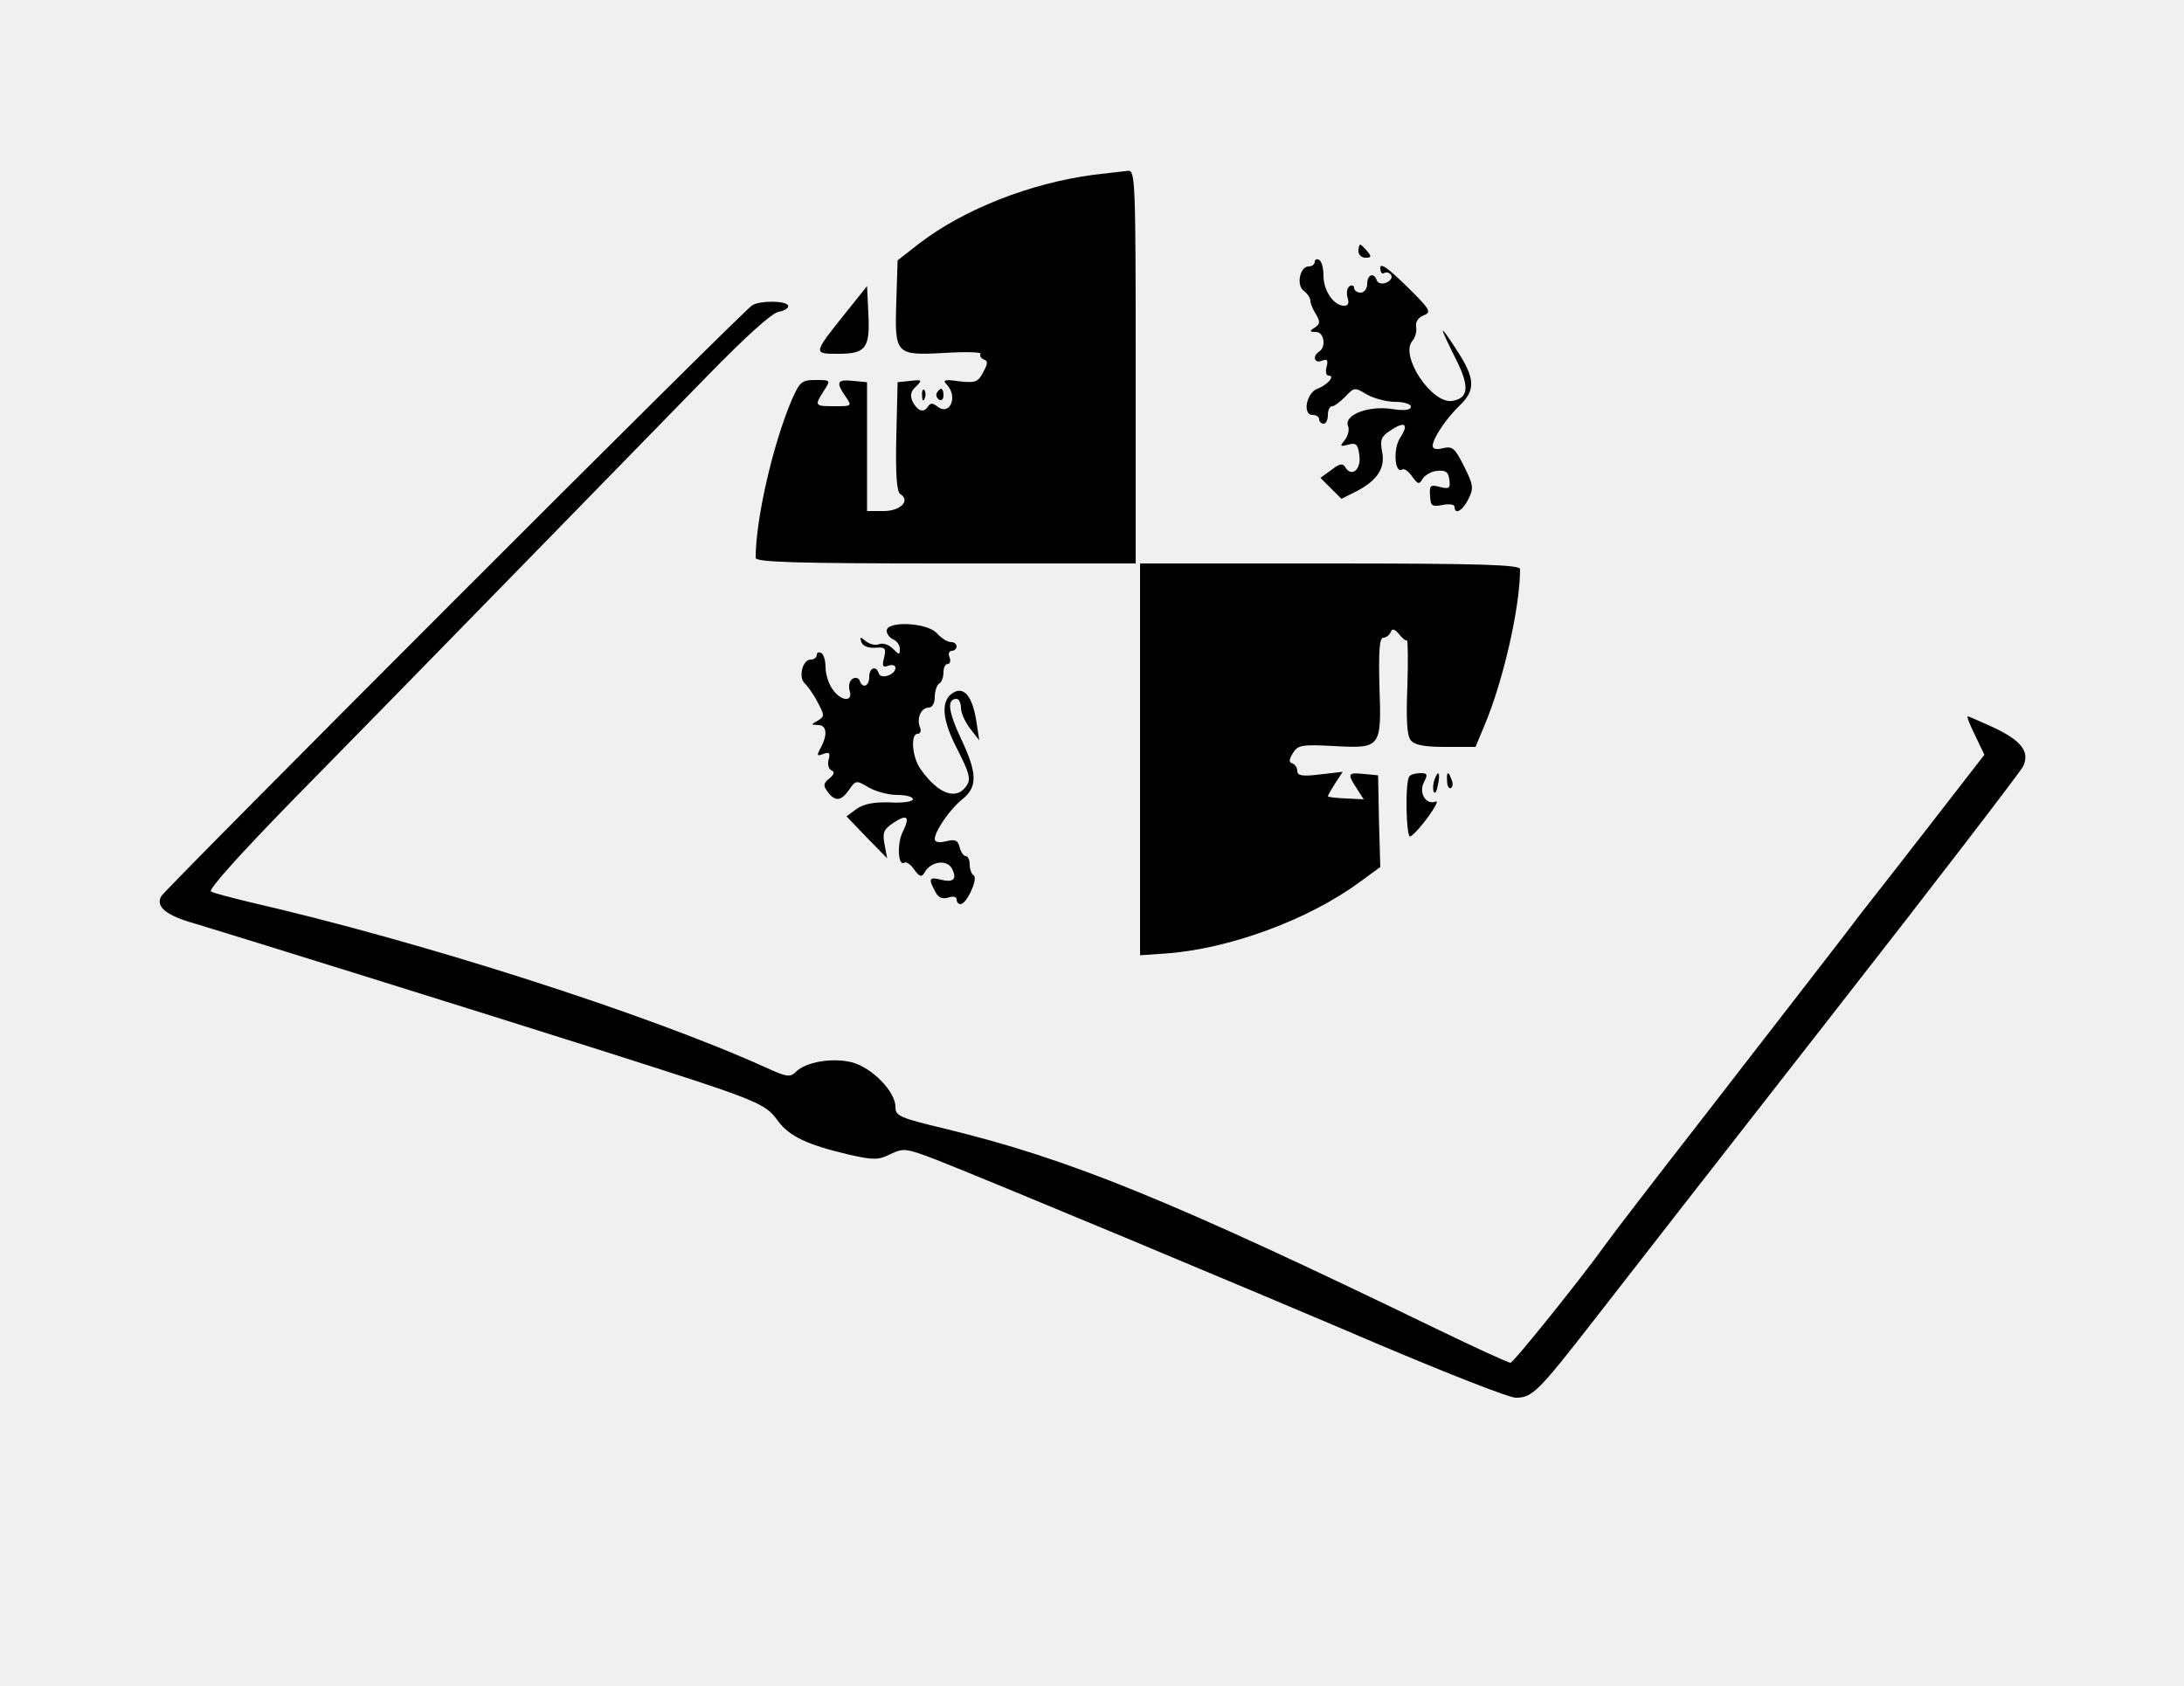
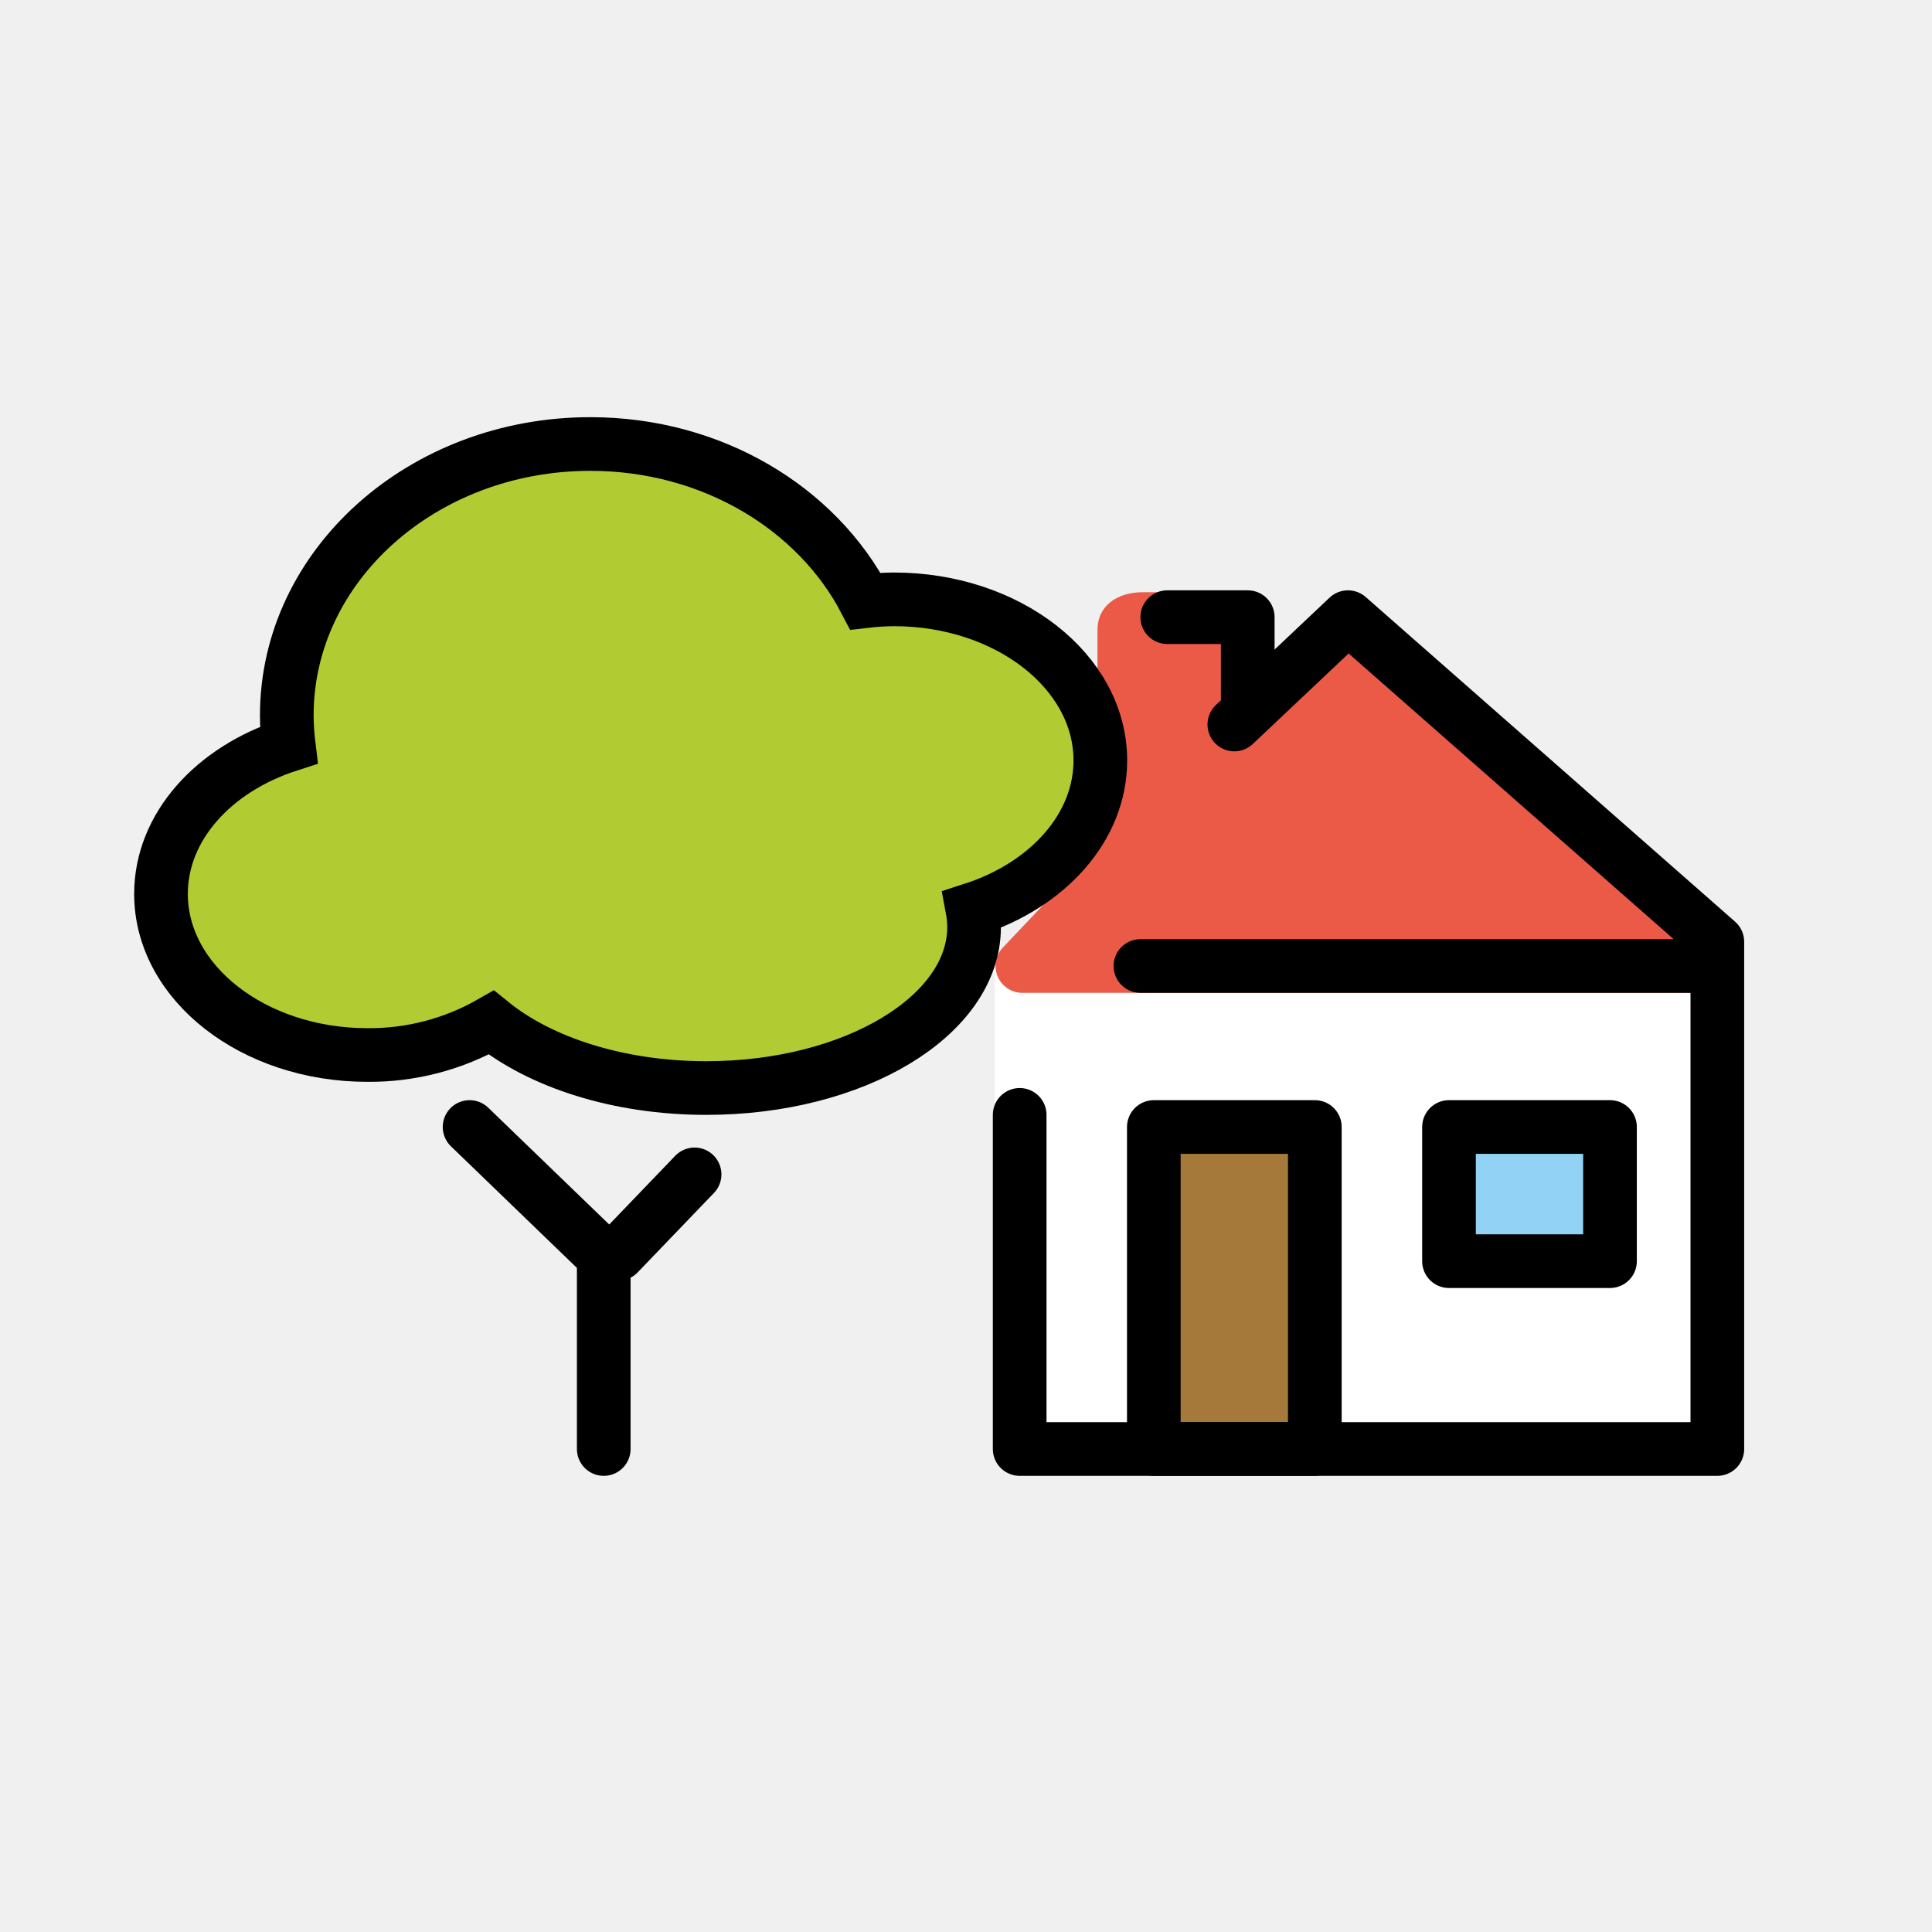
- <svg xmlns="http://www.w3.org/2000/svg" version="1.0" width="500pt" height="386pt" viewBox="0 0 500 386" preserveAspectRatio="xMidYMid meet">
-   <g transform="translate(0,386) scale(0.1,-0.1)" fill="#000000" stroke="none">
-     <path d="M2505 3460 c-146 -19 -298 -79 -400 -157 l-50 -39 -3 -93 c-4 -123 -2 -125 110 -119 48 3 85 2 83 -2 -3 -5 1 -10 7 -13 10 -3 10 -9 -1 -29 -12 -23 -18 -25 -55 -21 -34 5 -39 3 -28 -8 26 -28 6 -73 -23 -49 -9 7 -15 8 -20 0 -10 -16 -23 -12 -35 9 -7 15 -6 24 7 36 15 15 14 16 -13 13 l-29 -3 -3 -124 c-2 -87 1 -127 9 -132 24 -15 1 -39 -38 -39 l-38 0 0 147 0 148 -32 3 c-37 4 -40 -3 -17 -36 15 -22 14 -22 -25 -22 -46 0 -47 1 -25 35 16 25 16 25 -19 25 -32 0 -36 -4 -55 -47 -43 -102 -82 -272 -82 -360 0 -10 89 -13 435 -13 l435 0 0 450 c0 422 -1 450 -17 449 -10 -1 -45 -5 -78 -9z" />
-     <path d="M3110 3285 c0 -8 7 -15 16 -15 14 0 14 3 4 15 -7 8 -14 15 -16 15 -2 0 -4 -7 -4 -15z" />
-     <path d="M3010 3261 c0 -6 -6 -11 -14 -11 -20 0 -29 -43 -11 -56 8 -6 15 -16 15 -23 0 -6 6 -20 13 -31 10 -17 9 -22 -3 -30 -13 -8 -12 -10 3 -10 18 0 24 -34 7 -45 -16 -10 -11 -28 6 -21 13 5 15 2 11 -14 -3 -11 -1 -20 5 -20 15 0 -2 -21 -26 -30 -25 -9 -35 -60 -11 -60 8 0 15 -4 15 -10 0 -5 5 -10 10 -10 6 0 10 9 10 20 0 11 4 20 10 20 5 0 18 10 30 22 20 21 21 22 49 5 16 -9 45 -17 65 -17 20 0 36 -5 36 -11 0 -8 -15 -10 -46 -5 -53 7 -107 -14 -98 -39 4 -8 0 -23 -7 -32 -12 -15 -12 -16 8 -11 17 5 22 1 25 -24 5 -32 -17 -52 -32 -28 -6 10 -13 9 -32 -6 l-25 -18 24 -24 24 -24 36 18 c47 25 65 53 57 91 -5 26 -2 34 20 48 33 22 42 14 21 -18 -16 -25 -12 -82 5 -72 5 3 15 -4 23 -16 13 -18 16 -19 24 -5 5 8 20 17 33 18 19 2 26 -2 28 -20 3 -20 0 -22 -21 -17 -22 6 -25 4 -23 -20 1 -23 4 -26 29 -21 15 3 27 1 27 -4 0 -20 19 -9 32 18 12 24 11 32 -10 74 -21 42 -27 47 -48 42 -15 -4 -24 -2 -24 5 0 17 30 62 62 93 37 35 35 63 -8 128 -41 63 -41 58 0 -24 31 -62 28 -88 -10 -94 -47 -6 -119 103 -91 137 7 8 11 22 9 33 -2 11 5 21 17 26 19 7 16 13 -39 67 -42 41 -60 54 -60 42 0 -10 4 -16 9 -12 5 3 12 1 16 -5 3 -6 -2 -13 -11 -17 -10 -4 -19 -2 -22 5 -6 19 -22 14 -22 -8 0 -11 -7 -20 -15 -20 -8 0 -15 5 -15 11 0 5 -5 7 -10 4 -6 -4 -8 -15 -5 -26 4 -13 2 -19 -8 -19 -23 0 -47 34 -47 68 0 17 -4 34 -10 37 -5 3 -10 1 -10 -4z" />
-     <path d="M1937 3145 c-76 -95 -76 -95 -19 -95 64 0 74 12 70 92 l-3 63 -48 -60z" />
-     <path d="M1722 3161 c-23 -14 -1343 -1335 -1353 -1353 -13 -24 11 -44 79 -63 80 -24 652 -202 932 -291 355 -113 371 -119 400 -159 27 -37 68 -56 166 -79 54 -12 66 -12 93 2 30 14 36 13 104 -13 110 -43 698 -288 1016 -424 156 -66 296 -121 311 -121 38 0 51 13 181 180 62 80 306 393 542 695 237 303 434 560 439 571 15 33 -4 58 -67 88 -31 14 -58 26 -60 26 -3 0 5 -20 17 -44 l21 -44 -114 -147 c-63 -81 -139 -179 -170 -218 -30 -40 -80 -104 -110 -143 -30 -39 -144 -186 -254 -328 -110 -141 -209 -270 -220 -286 -49 -69 -210 -270 -217 -270 -5 0 -79 34 -166 76 -613 297 -844 391 -1129 460 -104 25 -113 29 -113 50 0 35 -54 90 -100 102 -45 11 -105 1 -128 -22 -13 -13 -21 -12 -71 11 -270 122 -788 288 -1181 378 -41 10 -80 20 -87 24 -7 4 68 87 185 207 200 203 705 721 952 974 86 88 145 142 162 146 16 3 25 10 22 15 -7 11 -65 11 -82 0z" />
-     <path d="M2111 2954 c0 -11 3 -14 6 -6 3 7 2 16 -1 19 -3 4 -6 -2 -5 -13z" />
-     <path d="M2145 2961 c-3 -5 -1 -12 5 -16 5 -3 10 1 10 9 0 18 -6 21 -15 7z" />
-     <path d="M2610 2122 l0 -449 58 4 c145 10 327 77 444 163 l48 35 -3 105 -2 105 -32 3 c-38 4 -39 1 -17 -33 l16 -25 -41 2 c-22 1 -41 3 -41 5 0 2 8 16 17 30 l17 26 -52 -6 c-40 -5 -52 -3 -52 8 0 7 -5 15 -11 17 -9 3 -8 9 1 24 11 18 20 20 94 16 108 -6 109 -4 104 138 -2 80 0 110 9 110 6 0 14 6 17 13 3 9 9 7 19 -5 8 -10 16 -16 18 -14 2 3 3 -45 1 -105 -3 -77 -1 -114 8 -124 9 -11 32 -15 80 -15 l68 0 20 48 c43 101 82 271 82 359 0 10 -89 13 -435 13 l-435 0 0 -448z" />
-     <path d="M2030 2416 c0 -8 7 -16 15 -20 8 -3 15 -13 15 -21 0 -15 -1 -15 -16 0 -9 9 -23 14 -32 10 -8 -3 -21 0 -30 7 -13 11 -14 10 -10 -2 3 -9 16 -14 32 -13 23 2 25 -1 20 -23 -5 -19 -3 -23 10 -18 9 3 16 1 16 -5 0 -16 -33 -27 -38 -13 -6 19 -22 14 -22 -8 0 -22 -16 -27 -22 -8 -2 6 -10 8 -16 4 -7 -4 -10 -16 -7 -27 9 -27 -20 -25 -39 3 -9 12 -16 35 -16 50 0 15 -4 30 -10 33 -5 3 -10 1 -10 -4 0 -6 -6 -11 -14 -11 -19 0 -29 -42 -13 -55 6 -6 20 -25 29 -43 16 -30 16 -32 0 -42 -16 -9 -16 -9 1 -10 20 0 22 -22 6 -52 -10 -18 -9 -20 6 -14 14 5 16 2 12 -13 -3 -11 0 -22 7 -25 7 -3 6 -9 -5 -18 -14 -11 -15 -17 -4 -31 17 -23 31 -21 49 5 15 22 17 22 45 5 16 -9 45 -17 65 -17 20 0 36 -4 36 -10 0 -5 -23 -9 -52 -7 -36 1 -60 -3 -77 -15 l-23 -17 46 -48 47 -48 -6 32 c-5 27 -2 34 20 49 32 21 39 15 22 -20 -14 -27 -11 -80 3 -71 5 3 15 -4 23 -16 13 -17 17 -18 24 -6 14 25 50 30 62 9 13 -25 4 -33 -25 -26 -27 7 -29 2 -13 -27 7 -14 16 -18 30 -14 11 4 19 2 19 -4 0 -6 4 -11 9 -11 14 0 41 59 30 66 -5 3 -9 14 -9 25 0 10 -4 19 -9 19 -5 0 -11 9 -14 20 -4 17 -11 19 -31 14 -16 -4 -26 -2 -26 5 0 18 35 69 63 91 35 28 35 59 -3 139 -29 62 -33 91 -10 91 5 0 10 -9 10 -21 0 -11 10 -33 21 -47 l21 -27 -7 45 c-9 56 -28 79 -53 64 -29 -18 -26 -61 10 -130 26 -51 31 -67 22 -81 -23 -37 -66 -22 -107 37 -19 27 -23 80 -6 80 6 0 9 7 5 15 -8 21 3 45 20 45 8 0 14 10 14 24 0 14 5 28 10 31 6 3 10 15 10 26 0 10 4 19 10 19 5 0 7 7 4 15 -4 8 -1 15 5 15 6 0 11 5 11 10 0 6 -6 10 -13 10 -8 0 -22 9 -32 20 -22 25 -115 29 -115 6z" />
-     <path d="M3227 2083 c-11 -10 -8 -145 2 -138 19 11 72 85 58 80 -22 -9 -40 20 -27 44 9 18 8 21 -8 21 -10 0 -22 -3 -25 -7z" />
-     <path d="M3284 2075 c-3 -8 -4 -20 -2 -27 3 -7 7 -1 10 15 6 29 1 36 -8 12z" />
-     <path d="M3313 2071 c0 -11 5 -18 9 -15 4 3 5 11 1 19 -7 21 -12 19 -10 -4z" />
+ <svg xmlns="http://www.w3.org/2000/svg" id="emoji" viewBox="0 0 72 72" version="1.1">
+   <g id="color">
+     <rect x="37.075" y="36.053" width="26.884" height="18.114" fill="#FFFFFF" />
+     <polygon fill="#EA5A47" stroke="#EA5A47" stroke-linecap="round" stroke-linejoin="round" stroke-miterlimit="10" stroke-width="2" points="50.235,23.2 38.1,36 63.5,36" />
+     <path fill="#EA5A47" d="M47.3,26l-6.4,6.059v-8.573c0-0.931,0.755-1.416,1.686-1.416h3.028 c0.931,0,1.686,0.485,1.686,1.416C47.3,23.486,47.3,26,47.3,26z" />
+     <rect x="43" y="42" width="6" height="12" fill="#A57939" />
+     <rect x="54" y="42" width="6" height="5" fill="#92D3F5" />
+     <path fill="#B1CC33" d="M41.006,28.339c0-3.312-3.445-6.003-7.694-6.003c-0.355,0.003-0.71,0.025-1.062,0.066 c-1.8-3.455-5.707-5.855-10.25-5.855c-6.248,0-11.312,4.529-11.312,10.114c0.001,0.369,0.025,0.738,0.07,1.104 C7.966,28.666,6,30.81,6,33.314c0,3.312,3.445,6.003,7.694,6.003c1.615,0.014,3.206-0.402,4.614-1.207 c1.818,1.477,4.726,2.438,8.015,2.438c5.511,0,9.978-2.688,9.978-6.003c-0.001-0.219-0.021-0.438-0.061-0.653 C39.036,32.99,41.006,30.845,41.006,28.339z" />
+   </g>
+   <g id="hair" />
+   <g id="skin" />
+   <g id="skin-shadow" />
+   <g id="line">
+     <polyline fill="none" stroke="#000000" stroke-linecap="round" stroke-linejoin="round" stroke-miterlimit="10" stroke-width="2" points="46,27 50.235,23 64,35.098 64,54 38,54 38,41.548" />
+     <rect x="43" y="42" width="6" height="12" fill="none" stroke="#000000" stroke-linecap="round" stroke-linejoin="round" stroke-miterlimit="10" stroke-width="2" />
+     <rect x="54" y="42" width="6" height="5" fill="none" stroke="#000000" stroke-linecap="round" stroke-linejoin="round" stroke-miterlimit="10" stroke-width="2" />
+     <polyline fill="none" stroke="#000000" stroke-linecap="round" stroke-linejoin="round" stroke-miterlimit="10" stroke-width="2" points="43.5,23 46.5,23 46.5,26" />
+     <path fill="none" stroke="#000000" stroke-miterlimit="10" stroke-width="2" d="M31.245,39.34" />
+     <polyline fill="none" stroke="#000000" stroke-linecap="round" stroke-linejoin="round" stroke-width="2" points="22.5,54 22.5,46.827 17.5,42" />
+     <line x1="23.041" x2="25.885" y1="46.727" y2="43.766" fill="none" stroke="#000000" stroke-linecap="round" stroke-linejoin="round" stroke-width="2" />
+     <path fill="none" stroke="#000000" stroke-linecap="round" stroke-miterlimit="10" stroke-width="2" d="M41.006,28.339 c0-3.312-3.445-6.003-7.694-6.003c-0.355,0.003-0.71,0.025-1.062,0.066c-1.8-3.455-5.707-5.855-10.25-5.855 c-6.248,0-11.312,4.529-11.312,10.114c0.001,0.369,0.025,0.738,0.07,1.104C7.966,28.666,6,30.81,6,33.314 c0,3.312,3.445,6.003,7.694,6.003c1.615,0.014,3.206-0.402,4.614-1.207c1.818,1.477,4.726,2.438,8.015,2.438 c5.511,0,9.978-2.688,9.978-6.003c-0.001-0.219-0.021-0.438-0.061-0.653 C39.036,32.99,41.006,30.845,41.006,28.339z" />
+     <line x1="63.5" x2="42.5" y1="36" y2="36" fill="none" stroke="#000000" stroke-linecap="round" stroke-linejoin="round" stroke-miterlimit="10" stroke-width="2" />
  </g>
</svg>
